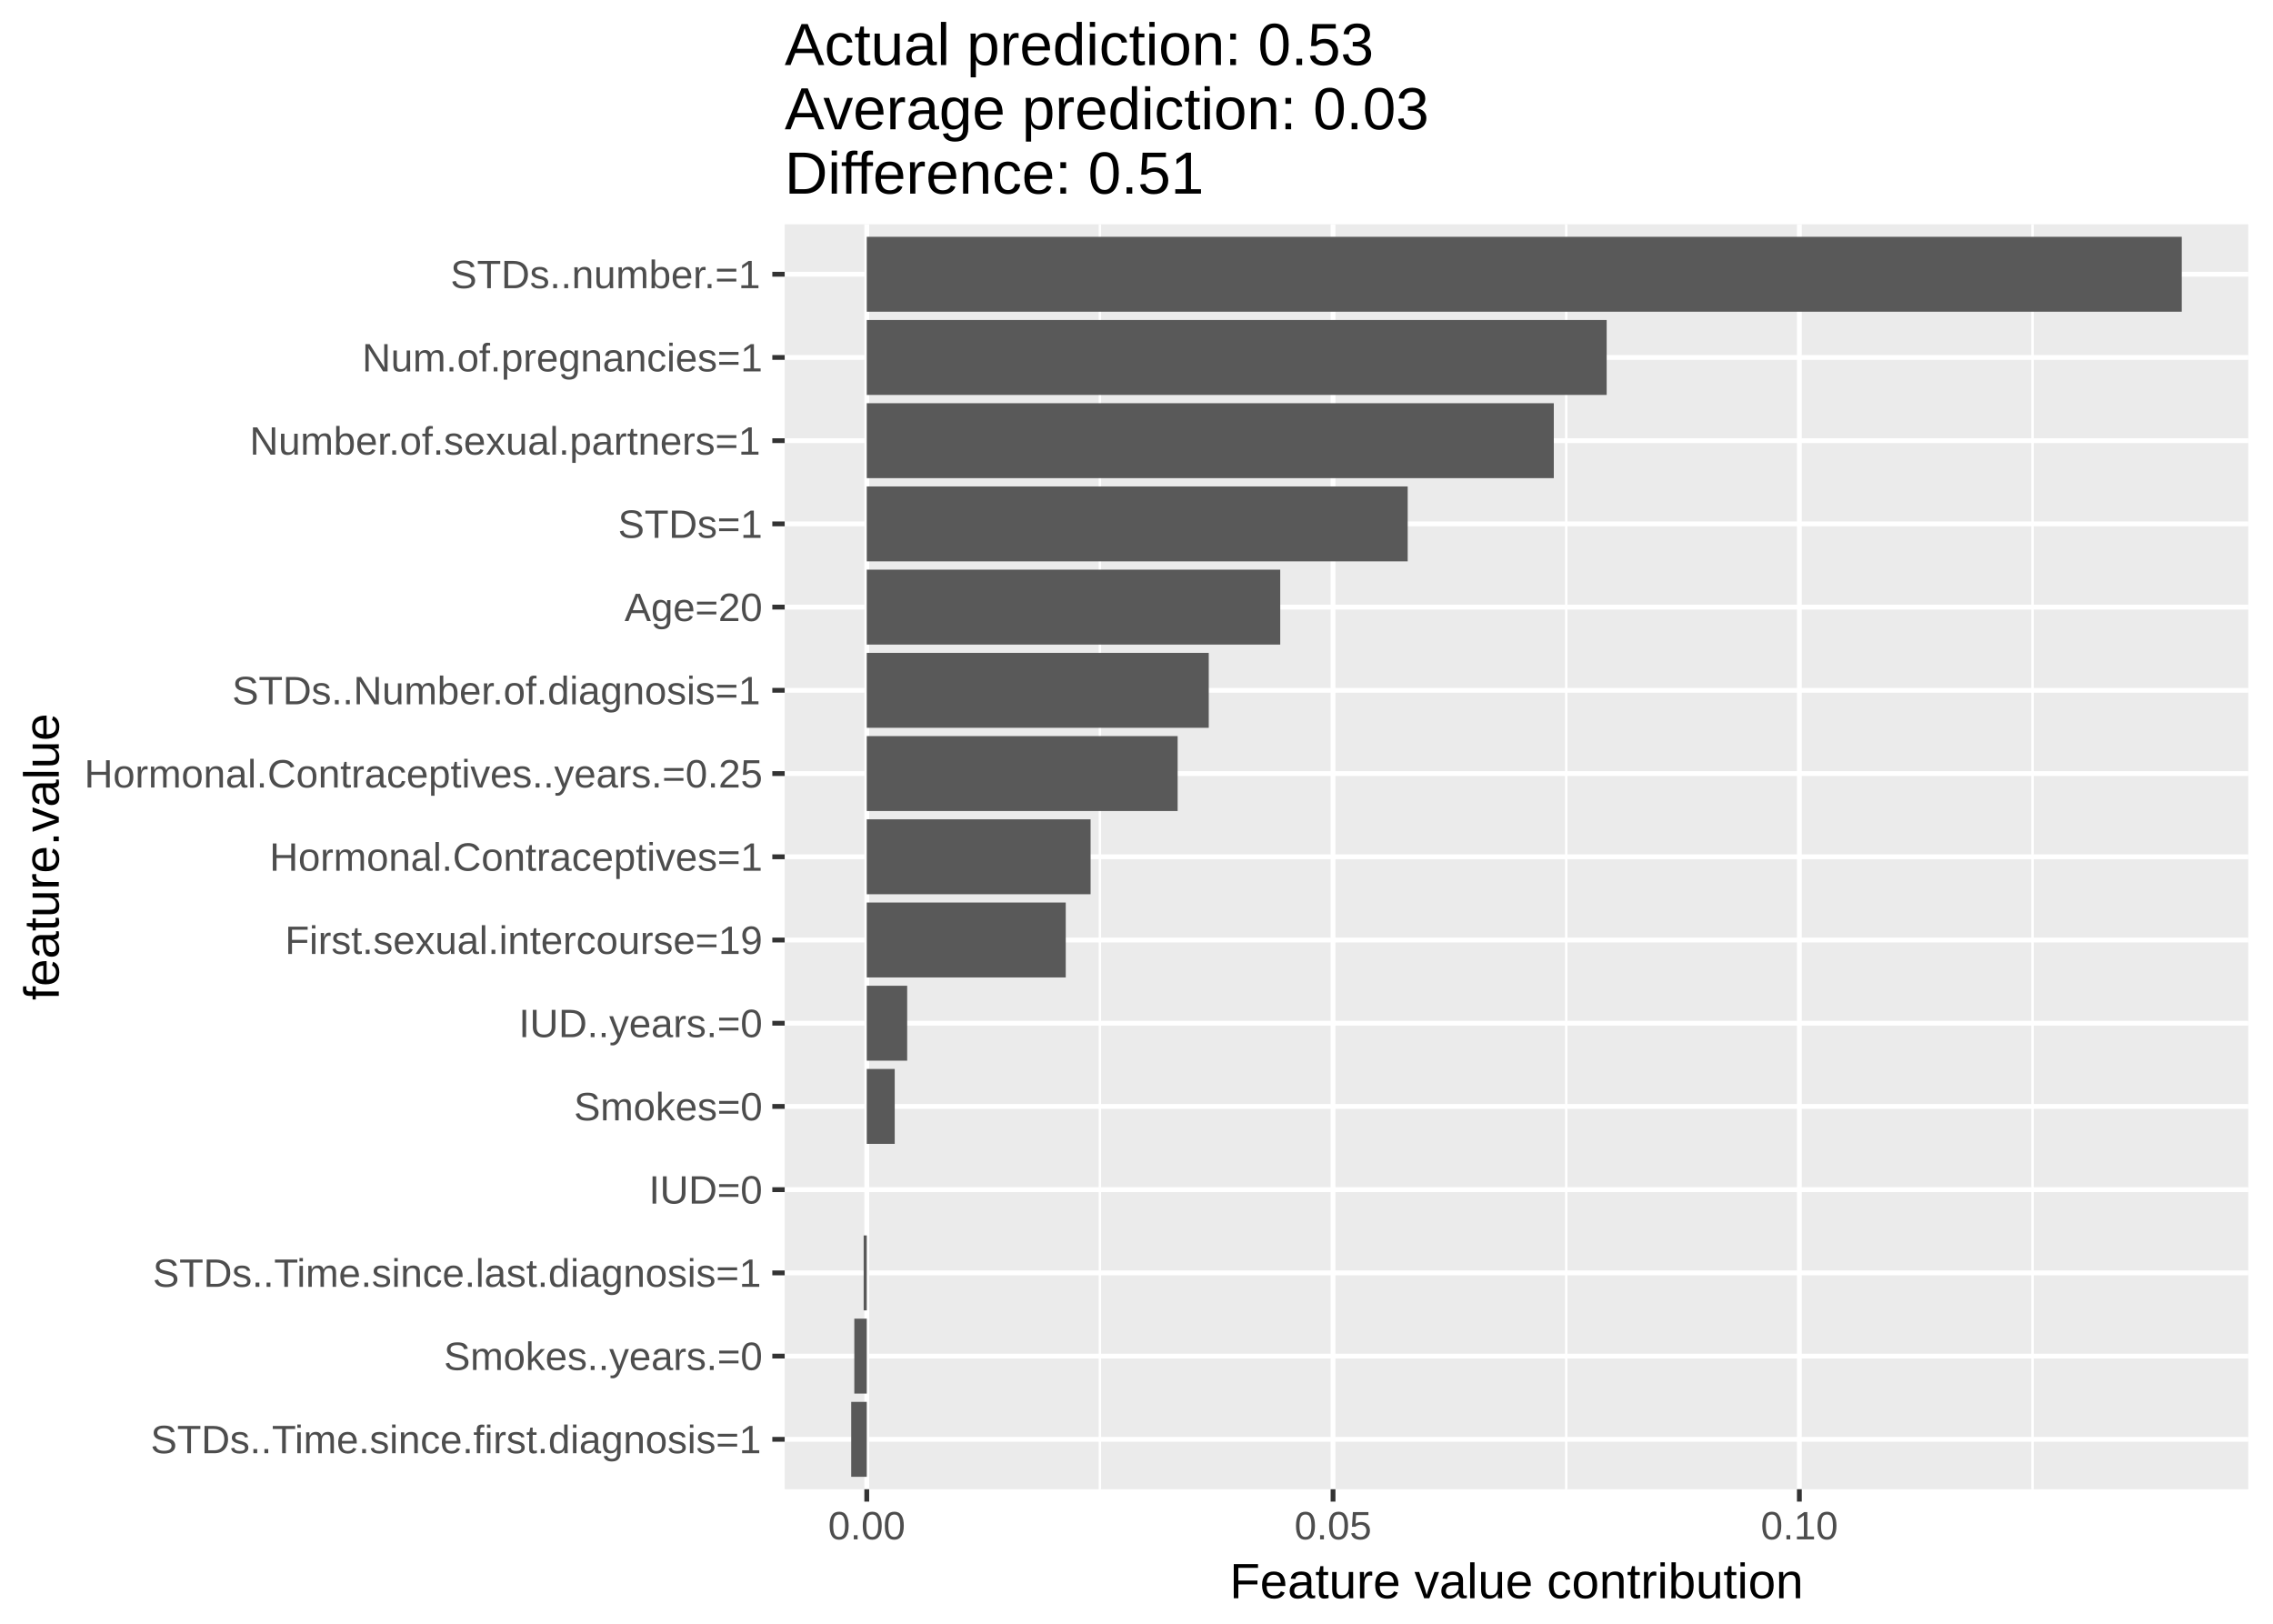
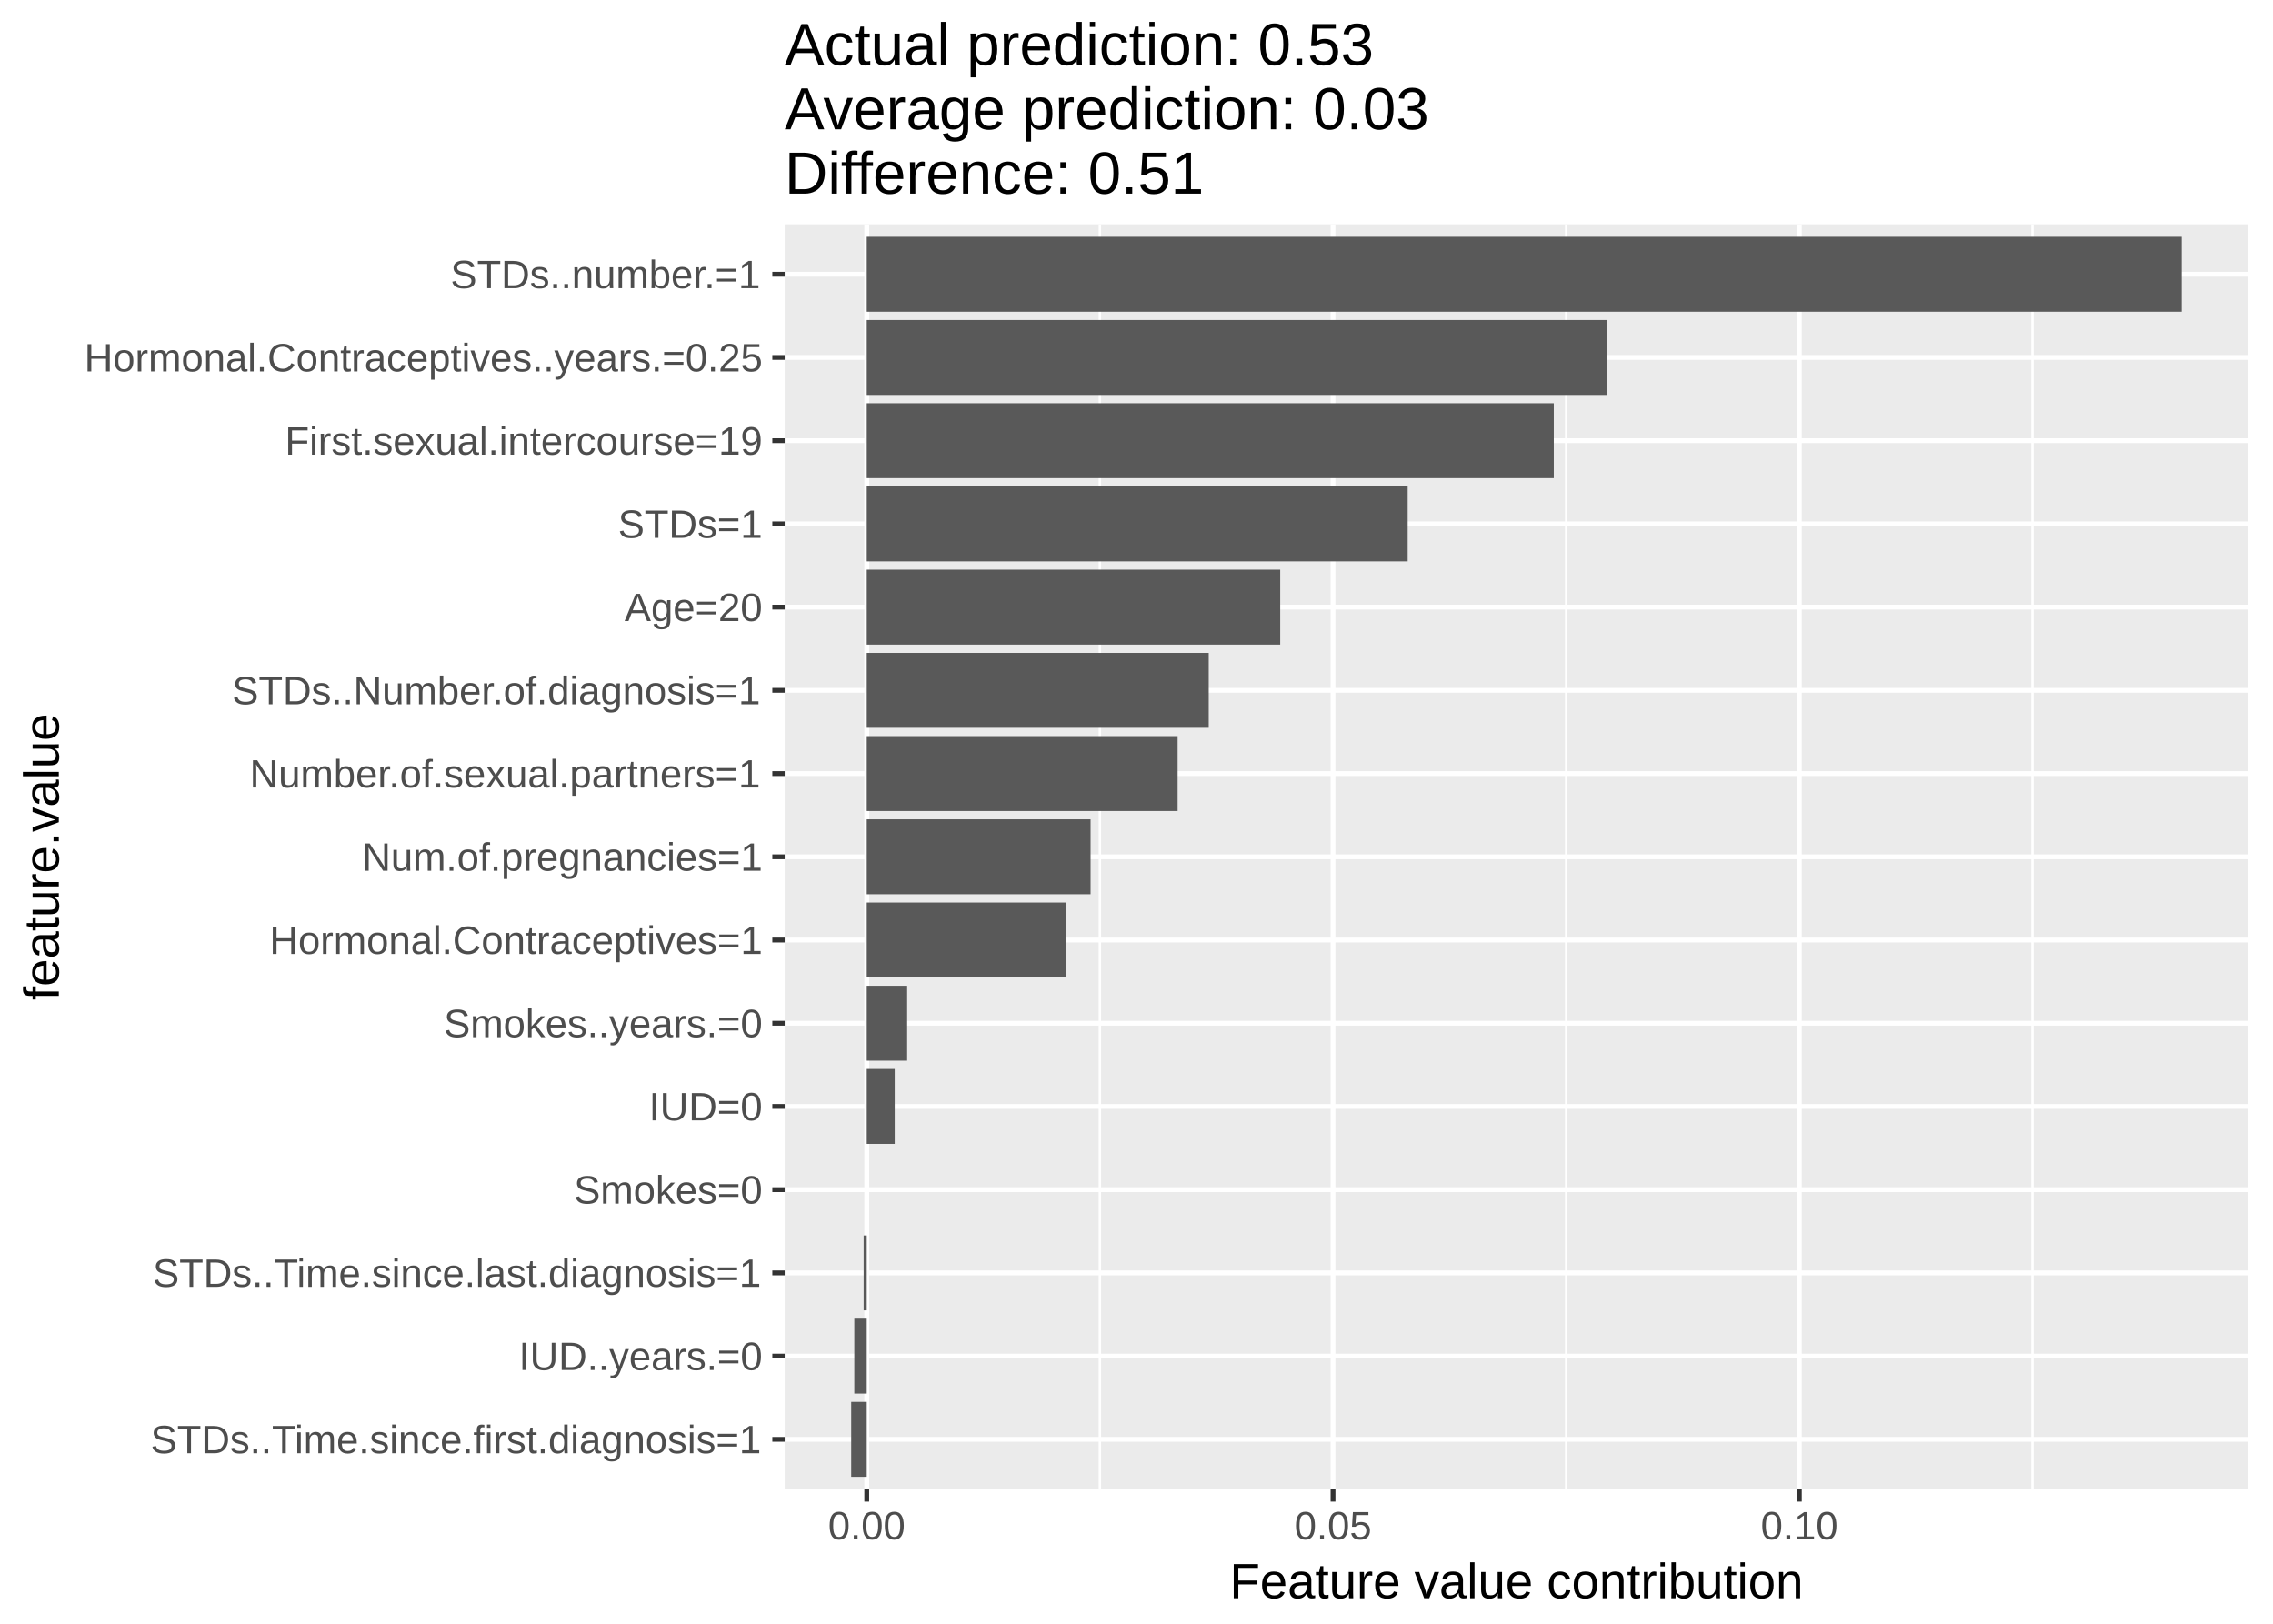
<svg xmlns="http://www.w3.org/2000/svg" viewBox="0 0 504.00 360.00">
  <defs>
    <style type="text/css">
    line, polyline, path, rect, circle {
      fill: none;
      stroke: #000000;
      stroke-linecap: round;
      stroke-linejoin: round;
      stroke-miterlimit: 10.00;
    }
  </style>
  </defs>
  <rect width="100%" height="100%" style="stroke: none; fill: #FFFFFF;" />
  <rect x="0.00" y="0.00" width="504.00" height="360.00" style="stroke-width: 1.07; stroke: #FFFFFF; fill: #FFFFFF;" />
  <defs>
    <clipPath id="cpMTczLjk4OHw0OTguNTIxfDMzMC4xOHw0OS43MzIz">
      <rect x="173.99" y="49.73" width="324.53" height="280.45" />
    </clipPath>
  </defs>
  <rect x="173.99" y="49.73" width="324.53" height="280.45" style="stroke-width: 1.07; stroke: none; fill: #EBEBEB;" clip-path="url(#cpMTczLjk4OHw0OTguNTIxfDMzMC4xOHw0OS43MzIz)" />
  <polyline points="243.88,330.18 243.88,49.73 " style="stroke-width: 0.53; stroke: #FFFFFF; stroke-linecap: butt;" clip-path="url(#cpMTczLjk4OHw0OTguNTIxfDMzMC4xOHw0OS43MzIz)" />
  <polyline points="347.28,330.18 347.28,49.73 " style="stroke-width: 0.53; stroke: #FFFFFF; stroke-linecap: butt;" clip-path="url(#cpMTczLjk4OHw0OTguNTIxfDMzMC4xOHw0OS43MzIz)" />
  <polyline points="450.68,330.18 450.68,49.73 " style="stroke-width: 0.53; stroke: #FFFFFF; stroke-linecap: butt;" clip-path="url(#cpMTczLjk4OHw0OTguNTIxfDMzMC4xOHw0OS43MzIz)" />
  <polyline points="173.99,319.11 498.52,319.11 " style="stroke-width: 1.07; stroke: #FFFFFF; stroke-linecap: butt;" clip-path="url(#cpMTczLjk4OHw0OTguNTIxfDMzMC4xOHw0OS43MzIz)" />
  <polyline points="173.99,300.66 498.52,300.66 " style="stroke-width: 1.07; stroke: #FFFFFF; stroke-linecap: butt;" clip-path="url(#cpMTczLjk4OHw0OTguNTIxfDMzMC4xOHw0OS43MzIz)" />
  <polyline points="173.99,282.21 498.52,282.21 " style="stroke-width: 1.07; stroke: #FFFFFF; stroke-linecap: butt;" clip-path="url(#cpMTczLjk4OHw0OTguNTIxfDMzMC4xOHw0OS43MzIz)" />
  <polyline points="173.99,263.76 498.52,263.76 " style="stroke-width: 1.07; stroke: #FFFFFF; stroke-linecap: butt;" clip-path="url(#cpMTczLjk4OHw0OTguNTIxfDMzMC4xOHw0OS43MzIz)" />
  <polyline points="173.99,245.31 498.52,245.31 " style="stroke-width: 1.07; stroke: #FFFFFF; stroke-linecap: butt;" clip-path="url(#cpMTczLjk4OHw0OTguNTIxfDMzMC4xOHw0OS43MzIz)" />
  <polyline points="173.99,226.86 498.52,226.86 " style="stroke-width: 1.07; stroke: #FFFFFF; stroke-linecap: butt;" clip-path="url(#cpMTczLjk4OHw0OTguNTIxfDMzMC4xOHw0OS43MzIz)" />
  <polyline points="173.99,208.41 498.52,208.41 " style="stroke-width: 1.07; stroke: #FFFFFF; stroke-linecap: butt;" clip-path="url(#cpMTczLjk4OHw0OTguNTIxfDMzMC4xOHw0OS43MzIz)" />
  <polyline points="173.99,189.96 498.52,189.96 " style="stroke-width: 1.07; stroke: #FFFFFF; stroke-linecap: butt;" clip-path="url(#cpMTczLjk4OHw0OTguNTIxfDMzMC4xOHw0OS43MzIz)" />
  <polyline points="173.99,171.51 498.52,171.51 " style="stroke-width: 1.07; stroke: #FFFFFF; stroke-linecap: butt;" clip-path="url(#cpMTczLjk4OHw0OTguNTIxfDMzMC4xOHw0OS43MzIz)" />
  <polyline points="173.99,153.05 498.52,153.05 " style="stroke-width: 1.07; stroke: #FFFFFF; stroke-linecap: butt;" clip-path="url(#cpMTczLjk4OHw0OTguNTIxfDMzMC4xOHw0OS43MzIz)" />
  <polyline points="173.99,134.60 498.52,134.60 " style="stroke-width: 1.07; stroke: #FFFFFF; stroke-linecap: butt;" clip-path="url(#cpMTczLjk4OHw0OTguNTIxfDMzMC4xOHw0OS43MzIz)" />
  <polyline points="173.99,116.15 498.52,116.15 " style="stroke-width: 1.07; stroke: #FFFFFF; stroke-linecap: butt;" clip-path="url(#cpMTczLjk4OHw0OTguNTIxfDMzMC4xOHw0OS43MzIz)" />
  <polyline points="173.99,97.70 498.52,97.70 " style="stroke-width: 1.07; stroke: #FFFFFF; stroke-linecap: butt;" clip-path="url(#cpMTczLjk4OHw0OTguNTIxfDMzMC4xOHw0OS43MzIz)" />
  <polyline points="173.99,79.25 498.52,79.25 " style="stroke-width: 1.07; stroke: #FFFFFF; stroke-linecap: butt;" clip-path="url(#cpMTczLjk4OHw0OTguNTIxfDMzMC4xOHw0OS43MzIz)" />
  <polyline points="173.99,60.80 498.52,60.80 " style="stroke-width: 1.07; stroke: #FFFFFF; stroke-linecap: butt;" clip-path="url(#cpMTczLjk4OHw0OTguNTIxfDMzMC4xOHw0OS43MzIz)" />
  <polyline points="192.19,330.18 192.19,49.73 " style="stroke-width: 1.07; stroke: #FFFFFF; stroke-linecap: butt;" clip-path="url(#cpMTczLjk4OHw0OTguNTIxfDMzMC4xOHw0OS43MzIz)" />
  <polyline points="295.58,330.18 295.58,49.73 " style="stroke-width: 1.07; stroke: #FFFFFF; stroke-linecap: butt;" clip-path="url(#cpMTczLjk4OHw0OTguNTIxfDMzMC4xOHw0OS43MzIz)" />
  <polyline points="398.98,330.18 398.98,49.73 " style="stroke-width: 1.07; stroke: #FFFFFF; stroke-linecap: butt;" clip-path="url(#cpMTczLjk4OHw0OTguNTIxfDMzMC4xOHw0OS43MzIz)" />
  <rect x="188.74" y="310.81" width="3.45" height="16.61" style="stroke-width: 1.07; stroke: none; stroke-linecap: butt; fill: #595959;" clip-path="url(#cpMTczLjk4OHw0OTguNTIxfDMzMC4xOHw0OS43MzIz)" />
  <rect x="189.43" y="292.36" width="2.76" height="16.61" style="stroke-width: 1.07; stroke: none; stroke-linecap: butt; fill: #595959;" clip-path="url(#cpMTczLjk4OHw0OTguNTIxfDMzMC4xOHw0OS43MzIz)" />
  <rect x="191.50" y="273.91" width="0.69" height="16.61" style="stroke-width: 1.07; stroke: none; stroke-linecap: butt; fill: #595959;" clip-path="url(#cpMTczLjk4OHw0OTguNTIxfDMzMC4xOHw0OS43MzIz)" />
  <rect x="192.19" y="255.46" width="0.00" height="16.61" style="stroke-width: 1.07; stroke: none; stroke-linecap: butt; fill: #595959;" clip-path="url(#cpMTczLjk4OHw0OTguNTIxfDMzMC4xOHw0OS43MzIz)" />
  <rect x="192.19" y="237.00" width="6.20" height="16.61" style="stroke-width: 1.07; stroke: none; stroke-linecap: butt; fill: #595959;" clip-path="url(#cpMTczLjk4OHw0OTguNTIxfDMzMC4xOHw0OS43MzIz)" />
  <rect x="192.19" y="218.55" width="8.96" height="16.61" style="stroke-width: 1.07; stroke: none; stroke-linecap: butt; fill: #595959;" clip-path="url(#cpMTczLjk4OHw0OTguNTIxfDMzMC4xOHw0OS43MzIz)" />
  <rect x="192.19" y="200.10" width="44.12" height="16.61" style="stroke-width: 1.07; stroke: none; stroke-linecap: butt; fill: #595959;" clip-path="url(#cpMTczLjk4OHw0OTguNTIxfDMzMC4xOHw0OS43MzIz)" />
  <rect x="192.19" y="181.65" width="49.63" height="16.61" style="stroke-width: 1.07; stroke: none; stroke-linecap: butt; fill: #595959;" clip-path="url(#cpMTczLjk4OHw0OTguNTIxfDMzMC4xOHw0OS43MzIz)" />
  <rect x="192.19" y="163.20" width="68.93" height="16.61" style="stroke-width: 1.07; stroke: none; stroke-linecap: butt; fill: #595959;" clip-path="url(#cpMTczLjk4OHw0OTguNTIxfDMzMC4xOHw0OS43MzIz)" />
  <rect x="192.19" y="144.75" width="75.83" height="16.61" style="stroke-width: 1.07; stroke: none; stroke-linecap: butt; fill: #595959;" clip-path="url(#cpMTczLjk4OHw0OTguNTIxfDMzMC4xOHw0OS43MzIz)" />
  <rect x="192.19" y="126.30" width="91.68" height="16.61" style="stroke-width: 1.07; stroke: none; stroke-linecap: butt; fill: #595959;" clip-path="url(#cpMTczLjk4OHw0OTguNTIxfDMzMC4xOHw0OS43MzIz)" />
  <rect x="192.19" y="107.85" width="119.94" height="16.61" style="stroke-width: 1.07; stroke: none; stroke-linecap: butt; fill: #595959;" clip-path="url(#cpMTczLjk4OHw0OTguNTIxfDMzMC4xOHw0OS43MzIz)" />
  <rect x="192.19" y="89.40" width="152.34" height="16.61" style="stroke-width: 1.07; stroke: none; stroke-linecap: butt; fill: #595959;" clip-path="url(#cpMTczLjk4OHw0OTguNTIxfDMzMC4xOHw0OS43MzIz)" />
  <rect x="192.19" y="70.95" width="164.06" height="16.61" style="stroke-width: 1.07; stroke: none; stroke-linecap: butt; fill: #595959;" clip-path="url(#cpMTczLjk4OHw0OTguNTIxfDMzMC4xOHw0OS43MzIz)" />
  <rect x="192.19" y="52.50" width="291.58" height="16.61" style="stroke-width: 1.07; stroke: none; stroke-linecap: butt; fill: #595959;" clip-path="url(#cpMTczLjk4OHw0OTguNTIxfDMzMC4xOHw0OS43MzIz)" />
  <defs>
    <clipPath id="cpMHw1MDR8MzYwfDA=">
      <rect x="0.00" y="0.00" width="504.00" height="360.00" />
    </clipPath>
  </defs>
  <g clip-path="url(#cpMHw1MDR8MzYwfDA=)">
    <text x="33.39" y="322.20" style="font-size: 8.80px; fill: #4D4D4D; font-family: Liberation Sans;" textLength="135.66px" lengthAdjust="spacingAndGlyphs">STDs..Time.since.first.diagnosis=1</text>
  </g>
  <g clip-path="url(#cpMHw1MDR8MzYwfDA=)">
-     <text x="98.41" y="303.75" style="font-size: 8.80px; fill: #4D4D4D; font-family: Liberation Sans;" textLength="70.65px" lengthAdjust="spacingAndGlyphs">Smokes..years.=0</text>
+     <text x="115.03" y="303.75" style="font-size: 8.80px; fill: #4D4D4D; font-family: Liberation Sans;" textLength="54.02px" lengthAdjust="spacingAndGlyphs">IUD..years.=0</text>
  </g>
  <g clip-path="url(#cpMHw1MDR8MzYwfDA=)">
    <text x="33.87" y="285.30" style="font-size: 8.80px; fill: #4D4D4D; font-family: Liberation Sans;" textLength="135.18px" lengthAdjust="spacingAndGlyphs">STDs..Time.since.last.diagnosis=1</text>
  </g>
  <g clip-path="url(#cpMHw1MDR8MzYwfDA=)">
-     <text x="143.88" y="266.85" style="font-size: 8.80px; fill: #4D4D4D; font-family: Liberation Sans;" textLength="25.18px" lengthAdjust="spacingAndGlyphs">IUD=0</text>
+     <text x="127.25" y="266.85" style="font-size: 8.80px; fill: #4D4D4D; font-family: Liberation Sans;" textLength="41.81px" lengthAdjust="spacingAndGlyphs">Smokes=0</text>
  </g>
  <g clip-path="url(#cpMHw1MDR8MzYwfDA=)">
-     <text x="127.25" y="248.40" style="font-size: 8.80px; fill: #4D4D4D; font-family: Liberation Sans;" textLength="41.81px" lengthAdjust="spacingAndGlyphs">Smokes=0</text>
+     <text x="143.88" y="248.40" style="font-size: 8.80px; fill: #4D4D4D; font-family: Liberation Sans;" textLength="25.18px" lengthAdjust="spacingAndGlyphs">IUD=0</text>
  </g>
  <g clip-path="url(#cpMHw1MDR8MzYwfDA=)">
-     <text x="115.03" y="229.95" style="font-size: 8.80px; fill: #4D4D4D; font-family: Liberation Sans;" textLength="54.02px" lengthAdjust="spacingAndGlyphs">IUD..years.=0</text>
+     <text x="98.41" y="229.95" style="font-size: 8.80px; fill: #4D4D4D; font-family: Liberation Sans;" textLength="70.65px" lengthAdjust="spacingAndGlyphs">Smokes..years.=0</text>
  </g>
  <g clip-path="url(#cpMHw1MDR8MzYwfDA=)">
-     <text x="63.20" y="211.50" style="font-size: 8.80px; fill: #4D4D4D; font-family: Liberation Sans;" textLength="105.85px" lengthAdjust="spacingAndGlyphs">First.sexual.intercourse=19</text>
+     <text x="59.77" y="211.50" style="font-size: 8.80px; fill: #4D4D4D; font-family: Liberation Sans;" textLength="109.28px" lengthAdjust="spacingAndGlyphs">Hormonal.Contraceptives=1</text>
  </g>
  <g clip-path="url(#cpMHw1MDR8MzYwfDA=)">
-     <text x="59.77" y="193.05" style="font-size: 8.80px; fill: #4D4D4D; font-family: Liberation Sans;" textLength="109.28px" lengthAdjust="spacingAndGlyphs">Hormonal.Contraceptives=1</text>
+     <text x="80.30" y="193.05" style="font-size: 8.80px; fill: #4D4D4D; font-family: Liberation Sans;" textLength="88.75px" lengthAdjust="spacingAndGlyphs">Num.of.pregnancies=1</text>
  </g>
  <g clip-path="url(#cpMHw1MDR8MzYwfDA=)">
-     <text x="18.70" y="174.60" style="font-size: 8.80px; fill: #4D4D4D; font-family: Liberation Sans;" textLength="150.35px" lengthAdjust="spacingAndGlyphs">Hormonal.Contraceptives..years.=0.25</text>
+     <text x="55.37" y="174.60" style="font-size: 8.80px; fill: #4D4D4D; font-family: Liberation Sans;" textLength="113.69px" lengthAdjust="spacingAndGlyphs">Number.of.sexual.partners=1</text>
  </g>
  <g clip-path="url(#cpMHw1MDR8MzYwfDA=)">
    <text x="51.47" y="156.15" style="font-size: 8.80px; fill: #4D4D4D; font-family: Liberation Sans;" textLength="117.59px" lengthAdjust="spacingAndGlyphs">STDs..Number.of.diagnosis=1</text>
  </g>
  <g clip-path="url(#cpMHw1MDR8MzYwfDA=)">
    <text x="138.48" y="137.70" style="font-size: 8.80px; fill: #4D4D4D; font-family: Liberation Sans;" textLength="30.57px" lengthAdjust="spacingAndGlyphs">Age=20</text>
  </g>
  <g clip-path="url(#cpMHw1MDR8MzYwfDA=)">
    <text x="137.03" y="119.25" style="font-size: 8.80px; fill: #4D4D4D; font-family: Liberation Sans;" textLength="32.02px" lengthAdjust="spacingAndGlyphs">STDs=1</text>
  </g>
  <g clip-path="url(#cpMHw1MDR8MzYwfDA=)">
-     <text x="55.37" y="100.80" style="font-size: 8.80px; fill: #4D4D4D; font-family: Liberation Sans;" textLength="113.69px" lengthAdjust="spacingAndGlyphs">Number.of.sexual.partners=1</text>
+     <text x="63.20" y="100.80" style="font-size: 8.80px; fill: #4D4D4D; font-family: Liberation Sans;" textLength="105.85px" lengthAdjust="spacingAndGlyphs">First.sexual.intercourse=19</text>
  </g>
  <g clip-path="url(#cpMHw1MDR8MzYwfDA=)">
-     <text x="80.30" y="82.35" style="font-size: 8.80px; fill: #4D4D4D; font-family: Liberation Sans;" textLength="88.75px" lengthAdjust="spacingAndGlyphs">Num.of.pregnancies=1</text>
+     <text x="18.70" y="82.35" style="font-size: 8.80px; fill: #4D4D4D; font-family: Liberation Sans;" textLength="150.35px" lengthAdjust="spacingAndGlyphs">Hormonal.Contraceptives..years.=0.25</text>
  </g>
  <g clip-path="url(#cpMHw1MDR8MzYwfDA=)">
    <text x="99.88" y="63.90" style="font-size: 8.80px; fill: #4D4D4D; font-family: Liberation Sans;" textLength="69.18px" lengthAdjust="spacingAndGlyphs">STDs..number.=1</text>
  </g>
  <polyline points="171.25,319.11 173.99,319.11 " style="stroke-width: 1.07; stroke: #333333; stroke-linecap: butt;" clip-path="url(#cpMHw1MDR8MzYwfDA=)" />
  <polyline points="171.25,300.66 173.99,300.66 " style="stroke-width: 1.07; stroke: #333333; stroke-linecap: butt;" clip-path="url(#cpMHw1MDR8MzYwfDA=)" />
  <polyline points="171.25,282.21 173.99,282.21 " style="stroke-width: 1.07; stroke: #333333; stroke-linecap: butt;" clip-path="url(#cpMHw1MDR8MzYwfDA=)" />
  <polyline points="171.25,263.76 173.99,263.76 " style="stroke-width: 1.07; stroke: #333333; stroke-linecap: butt;" clip-path="url(#cpMHw1MDR8MzYwfDA=)" />
  <polyline points="171.25,245.31 173.99,245.31 " style="stroke-width: 1.07; stroke: #333333; stroke-linecap: butt;" clip-path="url(#cpMHw1MDR8MzYwfDA=)" />
  <polyline points="171.25,226.86 173.99,226.86 " style="stroke-width: 1.07; stroke: #333333; stroke-linecap: butt;" clip-path="url(#cpMHw1MDR8MzYwfDA=)" />
  <polyline points="171.25,208.41 173.99,208.41 " style="stroke-width: 1.07; stroke: #333333; stroke-linecap: butt;" clip-path="url(#cpMHw1MDR8MzYwfDA=)" />
  <polyline points="171.25,189.96 173.99,189.96 " style="stroke-width: 1.07; stroke: #333333; stroke-linecap: butt;" clip-path="url(#cpMHw1MDR8MzYwfDA=)" />
  <polyline points="171.25,171.51 173.99,171.51 " style="stroke-width: 1.07; stroke: #333333; stroke-linecap: butt;" clip-path="url(#cpMHw1MDR8MzYwfDA=)" />
  <polyline points="171.25,153.05 173.99,153.05 " style="stroke-width: 1.07; stroke: #333333; stroke-linecap: butt;" clip-path="url(#cpMHw1MDR8MzYwfDA=)" />
  <polyline points="171.25,134.60 173.99,134.60 " style="stroke-width: 1.07; stroke: #333333; stroke-linecap: butt;" clip-path="url(#cpMHw1MDR8MzYwfDA=)" />
  <polyline points="171.25,116.15 173.99,116.15 " style="stroke-width: 1.07; stroke: #333333; stroke-linecap: butt;" clip-path="url(#cpMHw1MDR8MzYwfDA=)" />
  <polyline points="171.25,97.70 173.99,97.70 " style="stroke-width: 1.07; stroke: #333333; stroke-linecap: butt;" clip-path="url(#cpMHw1MDR8MzYwfDA=)" />
  <polyline points="171.25,79.25 173.99,79.25 " style="stroke-width: 1.07; stroke: #333333; stroke-linecap: butt;" clip-path="url(#cpMHw1MDR8MzYwfDA=)" />
  <polyline points="171.25,60.80 173.99,60.80 " style="stroke-width: 1.07; stroke: #333333; stroke-linecap: butt;" clip-path="url(#cpMHw1MDR8MzYwfDA=)" />
  <polyline points="192.19,332.92 192.19,330.18 " style="stroke-width: 1.07; stroke: #333333; stroke-linecap: butt;" clip-path="url(#cpMHw1MDR8MzYwfDA=)" />
  <polyline points="295.58,332.92 295.58,330.18 " style="stroke-width: 1.07; stroke: #333333; stroke-linecap: butt;" clip-path="url(#cpMHw1MDR8MzYwfDA=)" />
  <polyline points="398.98,332.92 398.98,330.18 " style="stroke-width: 1.07; stroke: #333333; stroke-linecap: butt;" clip-path="url(#cpMHw1MDR8MzYwfDA=)" />
  <g clip-path="url(#cpMHw1MDR8MzYwfDA=)">
    <text x="183.62" y="341.30" style="font-size: 8.80px; fill: #4D4D4D; font-family: Liberation Sans;" textLength="17.12px" lengthAdjust="spacingAndGlyphs">0.00</text>
  </g>
  <g clip-path="url(#cpMHw1MDR8MzYwfDA=)">
    <text x="287.02" y="341.30" style="font-size: 8.80px; fill: #4D4D4D; font-family: Liberation Sans;" textLength="17.12px" lengthAdjust="spacingAndGlyphs">0.05</text>
  </g>
  <g clip-path="url(#cpMHw1MDR8MzYwfDA=)">
    <text x="390.42" y="341.30" style="font-size: 8.80px; fill: #4D4D4D; font-family: Liberation Sans;" textLength="17.12px" lengthAdjust="spacingAndGlyphs">0.10</text>
  </g>
  <g clip-path="url(#cpMHw1MDR8MzYwfDA=)">
    <text x="272.66" y="354.34" style="font-size: 11.00px; font-family: Liberation Sans;" textLength="127.19px" lengthAdjust="spacingAndGlyphs">Feature value contribution</text>
  </g>
  <g clip-path="url(#cpMHw1MDR8MzYwfDA=)">
    <text transform="translate(13.04,221.76) rotate(-90)" style="font-size: 11.00px; font-family: Liberation Sans;" textLength="63.60px" lengthAdjust="spacingAndGlyphs">feature.value</text>
  </g>
  <g clip-path="url(#cpMHw1MDR8MzYwfDA=)">
    <text x="173.99" y="14.42" style="font-size: 13.20px; font-family: Liberation Sans;" textLength="130.65px" lengthAdjust="spacingAndGlyphs">Actual prediction: 0.53</text>
  </g>
  <g clip-path="url(#cpMHw1MDR8MzYwfDA=)">
    <text x="173.99" y="28.67" style="font-size: 13.20px; font-family: Liberation Sans;" textLength="143.13px" lengthAdjust="spacingAndGlyphs">Average prediction: 0.03</text>
  </g>
  <g clip-path="url(#cpMHw1MDR8MzYwfDA=)">
    <text x="173.99" y="42.93" style="font-size: 13.20px; font-family: Liberation Sans;" textLength="93.21px" lengthAdjust="spacingAndGlyphs">Difference: 0.51</text>
  </g>
</svg>
